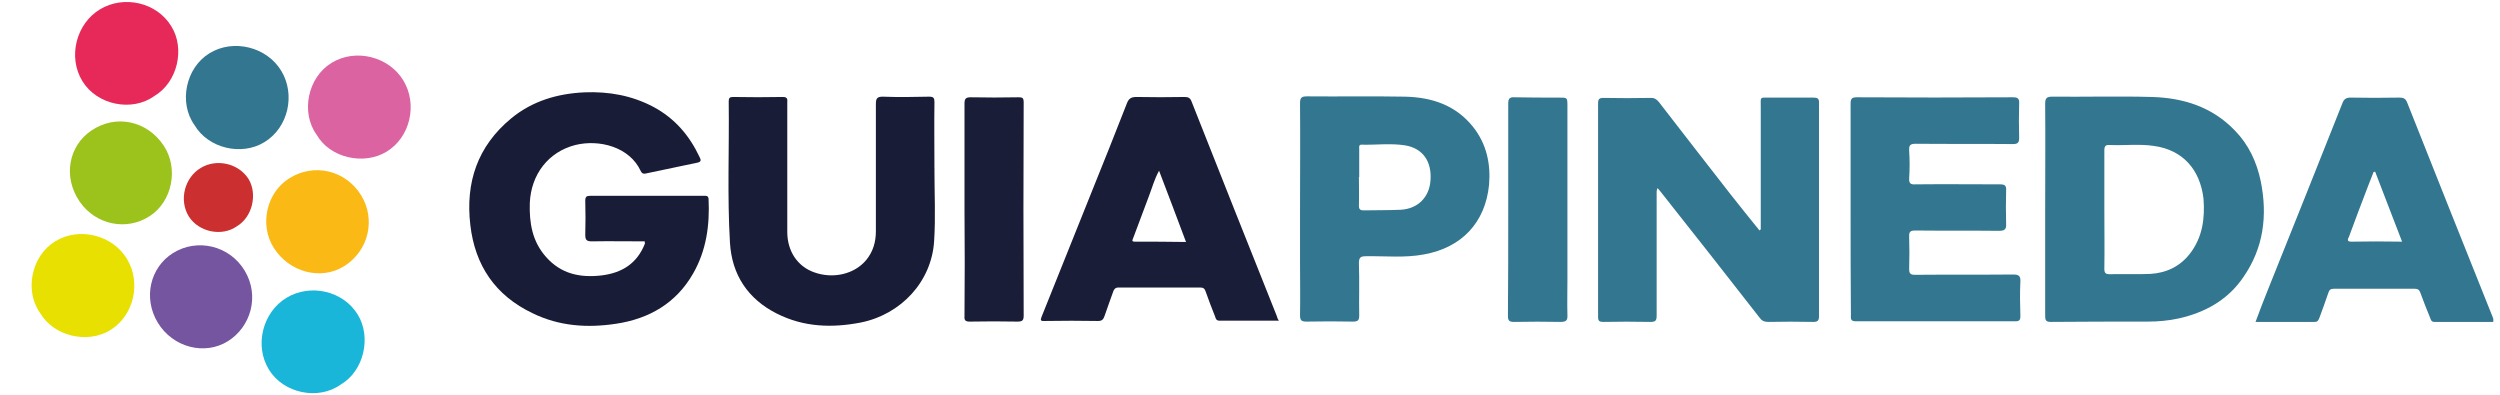
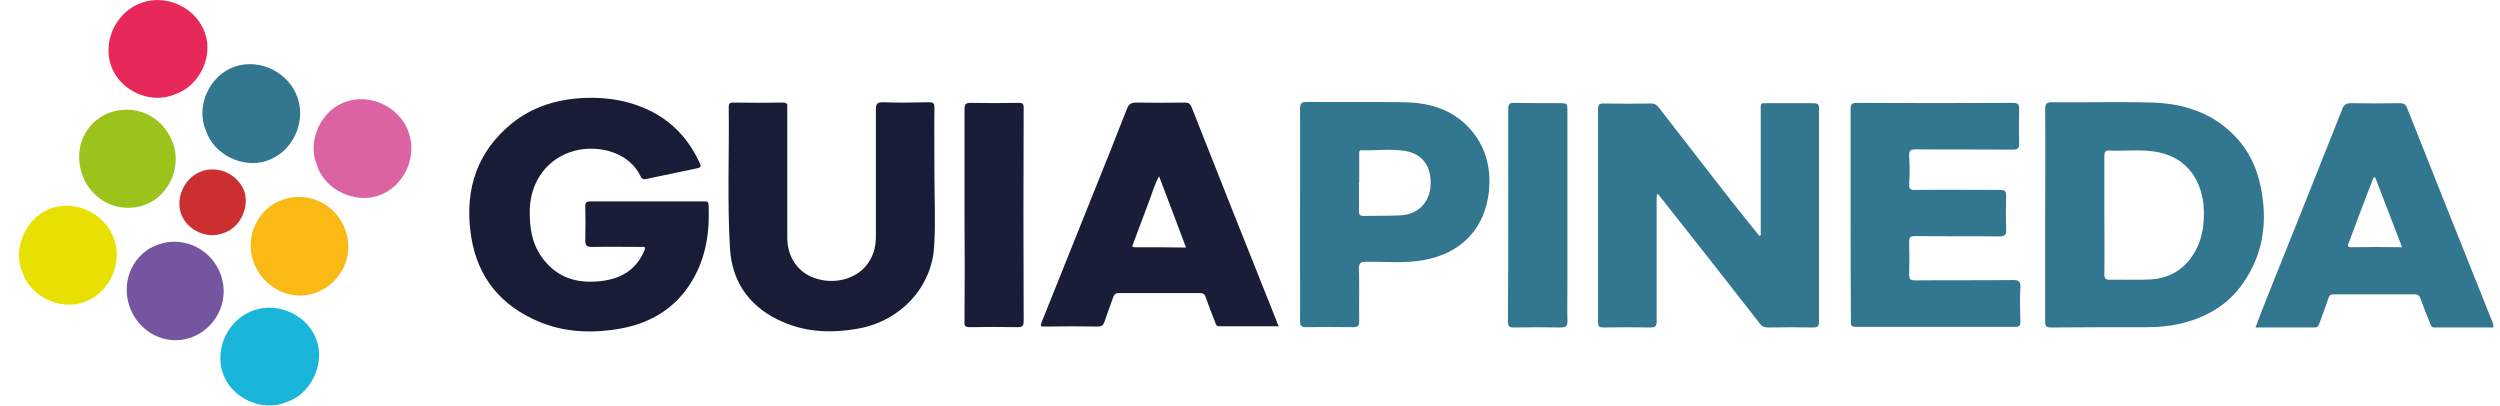
- <svg xmlns="http://www.w3.org/2000/svg" version="1.1" id="Capa_1" x="0px" y="0px" width="806.9px" height="127.4px" viewBox="0 0 806.9 127.4" style="enable-background:new 0 0 806.9 127.4;" xml:space="preserve">
+ <svg xmlns="http://www.w3.org/2000/svg" version="1.1" id="Capa_1" x="0px" y="0px" width="806.9px" height="130.9px" viewBox="0 0 806.9 130.9" style="enable-background:new 0 0 806.9 130.9;" xml:space="preserve">
  <style type="text/css">
	.st0{fill:#DC63A1;}
	.st1{fill:#E8E000;}
	.st2{fill:#E7295A;}
	.st3{fill:#CC2F2F;}
	.st4{fill:#19B6DA;}
	.st5{fill:#327690;}
	.st6{fill:#191C36;}
	.st7{fill:#191D37;}
	.st8{fill:#FAB914;}
	.st9{fill:#75559F;}
	.st10{fill:#9CC31B;}
</style>
-   <path class="st0" d="M102.2,43.5C97,36.3,99.3,25,107,20.3c7.8-4.8,18.6-2,23.2,5.7c4.6,7.6,2.3,18.3-5.5,23  C117.4,53.4,106.5,51,102.2,43.5z" />
-   <path class="st1" d="M13,101.1c-5.2-7.2-2.9-18.5,4.8-23.2c7.8-4.8,18.6-2,23.2,5.7c4.6,7.6,2.3,18.3-5.5,23  C28.3,111,17.4,108.6,13,101.1z" />
-   <path class="st2" d="M49.8,31c-7.2,5.2-18.5,2.9-23.2-4.8c-4.8-7.8-2-18.6,5.7-23.2c7.6-4.6,18.3-2.3,23,5.5  C59.8,15.7,57.3,26.6,49.8,31z" />
-   <path class="st3" d="M76.5,73c-4.9,3.5-12.4,1.9-15.6-3.2c-3.2-5.3-1.3-12.5,3.9-15.6c5.1-3.1,12.3-1.5,15.5,3.7  C83.1,62.7,81.5,70,76.5,73z" />
-   <path class="st4" d="M110,124.1c-7.2,5.2-18.5,2.9-23.2-4.8c-4.8-7.8-2-18.6,5.7-23.2c7.6-4.6,18.3-2.3,23,5.5  C119.9,108.8,117.5,119.7,110,124.1z" />
-   <path class="st5" d="M568.3,74.1c0-13.3,0-26.5,0-39.8c0-3.1-0.4-2.8,2.8-2.8c4.7,0,9.5,0,14.2,0c1.3,0,1.9,0.3,1.8,1.8  c0,22.9,0,45.9,0,68.8c0,1.4-0.5,1.8-1.8,1.8c-4.9-0.1-9.8-0.1-14.6,0c-1.3,0-2.1-0.4-2.8-1.4c-10.6-13.6-21.2-27.1-31.9-40.6  c-0.3-0.4-0.6-0.7-1-1.2c-0.4,0.8-0.3,1.5-0.3,2.2c0,13,0,26,0,39c0,1.6-0.4,2-2,2c-5.1-0.1-10.2-0.1-15.2,0c-1.3,0-1.7-0.3-1.7-1.6  c0-23,0-46,0-69c0-1.3,0.4-1.7,1.7-1.7c5.1,0.1,10.3,0.1,15.4,0c1.2,0,1.8,0.5,2.5,1.3c7.6,9.9,15.3,19.7,22.9,29.5  c3.1,4,6.4,8,9.6,12C568,74.2,568.1,74.1,568.3,74.1z" />
-   <path class="st6" d="M208.1,77.9c-5.8,0-11.4-0.1-17.1,0c-1.7,0-2.1-0.5-2.1-2.1c0.1-3.7,0.1-7.3,0-11c0-1.3,0.4-1.6,1.6-1.6  c12.2,0,24.4,0,36.7,0c0.7,0,1.4-0.1,1.5,1c0.4,8.5-0.7,16.6-5,24.1c-5.5,9.6-14.2,14.6-24.9,16.2c-9.2,1.4-18.3,0.8-26.9-3.4  c-12-5.7-18.6-15.4-20.1-28.5c-1.6-13.7,2.3-25.4,13.2-34.4c6.8-5.6,14.9-8,23.7-8.4c7.8-0.3,15.2,1,22.2,4.7  c6.9,3.7,11.6,9.2,14.9,16.2c0.4,0.8,0.7,1.5-0.7,1.8c-5.4,1.1-10.8,2.3-16.2,3.4c-0.8,0.2-1.6,0.4-2.1-0.7  c-3.6-7.8-13.4-10.3-21.1-8.4c-8.7,2.2-14.3,9.5-14.7,18.7c-0.2,6.5,0.8,12.5,5.3,17.5c4.8,5.4,10.9,6.7,17.8,5.9  c6.7-0.8,11.6-3.9,14.1-10.4C208.1,78.5,208.1,78.3,208.1,77.9z" />
-   <path class="st6" d="M301.6,54.6c0,7.7,0.4,15.5-0.1,23.2c-0.8,13.1-10.7,23.7-23.7,26.3c-9.3,1.8-18.4,1.5-27.1-2.9  c-9.3-4.7-14.5-12.5-15.1-22.9c-0.9-15.2-0.2-30.4-0.4-45.6c0-1,0.3-1.4,1.3-1.4c5.4,0.1,10.8,0.1,16.2,0c1.7,0,1.4,1,1.4,1.9  c0,13.9,0,27.7,0,41.6c0,6.3,3.3,11.2,8.7,13.1c6.1,2.2,13,0.6,16.8-4c2.2-2.7,3.1-5.8,3.1-9.3c0-13.7,0-27.3,0-41  c0-1.7,0.3-2.4,2.2-2.4c5,0.2,10,0.1,15,0c1.5,0,1.7,0.5,1.7,1.8c-0.1,7.1,0,14.3,0,21.4C301.7,54.6,301.7,54.6,301.6,54.6z" />
-   <path class="st5" d="M597.3,67.6c0-11.4,0-22.8,0-34.2c0-1.5,0.4-2,2-2c16.8,0.1,33.5,0.1,50.3,0c1.7,0,2.2,0.4,2.1,2.1  c-0.1,3.7-0.1,7.3,0,11c0,1.5-0.4,2-2,2c-10.4-0.1-20.8,0-31.3-0.1c-1.8,0-2.3,0.4-2.2,2.2c0.2,3,0.2,6,0,9c-0.1,1.7,0.6,2,2.1,1.9  c9.1-0.1,18.2,0,27.2,0c1.5,0,2.1,0.3,2,2c-0.1,3.6-0.1,7.2,0,10.8c0.1,1.8-0.6,2.2-2.3,2.2c-9-0.1-18,0-27-0.1c-1.5,0-2.1,0.3-2,2  c0.1,3.5,0.1,6.9,0,10.4c0,1.5,0.4,1.9,1.9,1.9c10.6-0.1,21.1,0,31.7-0.1c1.8,0,2.4,0.5,2.3,2.3c-0.2,3.7-0.1,7.5,0,11.2  c0,1.2-0.4,1.6-1.6,1.6c-17.2,0-34.3,0-51.5,0c-1.9,0-1.6-1-1.6-2.2C597.3,90.3,597.3,79,597.3,67.6  C597.3,67.6,597.3,67.6,597.3,67.6z" />
-   <path class="st7" d="M311.3,67.6c0-11.4,0-22.8,0-34.2c0-1.6,0.5-2,2-2c5.1,0.1,10.3,0.1,15.4,0c1.2,0,1.7,0.1,1.7,1.6  c-0.1,22.9-0.1,45.9,0,68.8c0,1.5-0.3,2-2,2c-5.1-0.1-10.3-0.1-15.4,0c-1.5,0-1.8-0.5-1.7-1.8C311.4,90.5,311.4,79.1,311.3,67.6  C311.4,67.6,311.4,67.6,311.3,67.6z" />
-   <path class="st5" d="M486.8,67.6c0-11.4,0-22.8,0-34.2c0-1.5,0.4-2.1,2-2c4.8,0.1,9.6,0.1,14.4,0.1c2.7,0,2.7,0,2.7,2.7  c0,18.7,0,37.5,0,56.2c0,3.7-0.1,7.5,0,11.2c0.1,1.7-0.3,2.3-2.2,2.3c-5-0.1-10-0.1-15,0c-1.6,0-2-0.4-2-2  C486.8,90.4,486.8,79,486.8,67.6z" />
-   <path class="st5" d="M62.8,40.4c-5.2-7.2-2.9-18.5,4.8-23.2c7.8-4.8,18.6-2,23.2,5.7c4.6,7.6,2.3,18.3-5.5,23  C78,50.4,67.2,47.9,62.8,40.4z" />
-   <path class="st8" d="M93.3,57.6c8-5.1,18.3-2.7,23.3,5.5c4.6,7.5,2.6,17.7-5.5,22.8c-7.5,4.7-17.8,2-22.8-6  C83.7,72.5,86,62.2,93.3,57.6z" />
-   <path class="st9" d="M55.8,81.7c7.8-4.9,18.3-2.5,23.2,5.7c4.9,8.2,1.9,18.1-5.4,22.7c-7.5,4.7-17.8,2.1-22.7-6  C46.1,96.1,48.5,86.3,55.8,81.7z" />
-   <path class="st10" d="M52.9,47.1c4.8,7.3,2.7,17.9-4.5,22.6c-7.6,5-17.5,2.8-22.6-4.5C20.1,57,22.3,47,29.4,42.2  C37.4,36.7,47.6,39,52.9,47.1z" />
-   <path class="st5" d="M729.7,58.6c-1.3-6.3-3.9-11.9-8.4-16.5c-7.3-7.6-16.6-10.5-26.7-10.8c-10.7-0.3-21.5,0-32.3-0.1  c-1.8,0-2.2,0.6-2.2,2.3c0.1,11.3,0,22.7,0,34c0,0,0,0,0,0c0,11.5,0,22.9,0,34.4c0,1.4,0.2,2,1.8,2c10.4-0.1,20.8-0.1,31.3-0.1  c3.3,0,6.7-0.3,9.9-1c8.6-1.9,16-6,21-13.4C730.6,80,731.9,69.6,729.7,58.6z M706.8,81.9c-3.2,4.1-7.6,6.2-12.7,6.5  c-4.4,0.2-8.8,0-13.2,0.1c-1.3,0-1.7-0.4-1.7-1.7c0.1-6.4,0-12.8,0-19.2c0,0,0,0,0,0c0-6.3,0-12.7,0-19c0-1.4,0.3-1.9,1.8-1.8  c4.7,0.2,9.5-0.4,14.2,0.3c9.4,1.3,14.9,7.7,16,17C711.7,70.5,710.9,76.6,706.8,81.9z" />
-   <path class="st5" d="M804.4,102C795.2,79,786,56,776.9,33c-0.5-1.2-1.2-1.5-2.4-1.5c-5.3,0.1-10.6,0.1-15.8,0  c-1.5,0-2.2,0.5-2.7,1.9c-8,20.2-16.1,40.4-24.2,60.6c-1.3,3.2-2.5,6.4-3.8,9.9c6.6,0,12.8,0,19.1,0c1,0,1.2-0.6,1.5-1.3  c1-2.7,2-5.4,2.9-8.1c0.3-0.9,0.7-1.3,1.7-1.3c8.7,0,17.5,0,26.2,0c1,0,1.5,0.4,1.8,1.3c1,2.8,2.1,5.5,3.2,8.2  c0.2,0.6,0.4,1.2,1.3,1.2c6.3,0,12.7,0,19,0C804.9,103,804.6,102.5,804.4,102z M758.9,78c-1.7,0-1-1-0.7-1.7c2-5.4,4-10.8,6.1-16.2  c0.6-1.5,1.2-3.1,1.8-4.6c0.2,0,0.3,0,0.5-0.1c2.9,7.5,5.7,14.9,8.7,22.6C769.5,77.9,764.2,77.9,758.9,78z" />
-   <path class="st7" d="M412.1,102c-9.2-23.1-18.4-46.1-27.5-69.2c-0.4-1.1-1-1.5-2.2-1.5c-5.2,0.1-10.4,0.1-15.6,0  c-1.7,0-2.5,0.5-3.1,2.1c-3.8,9.7-7.6,19.3-11.5,28.9c-5.3,13.3-10.7,26.6-16,39.9c-0.5,1.2-0.3,1.5,1,1.4c5.7-0.1,11.5-0.1,17.2,0  c1.3,0,1.7-0.5,2.1-1.6c0.9-2.7,1.9-5.3,2.8-7.9c0.3-0.8,0.7-1.3,1.7-1.3c8.8,0,17.6,0,26.4,0c0.9,0,1.4,0.3,1.7,1.2  c1,2.8,2,5.5,3.1,8.2c0.2,0.7,0.4,1.3,1.4,1.3c6.3,0,12.7,0,19.2,0C412.4,103,412.2,102.5,412.1,102z M366.3,78  c-1.3,0-0.7-0.7-0.5-1.3c1.7-4.5,3.4-9.1,5.1-13.6c1-2.6,1.7-5.3,3.2-8c3,7.8,5.8,15.3,8.7,23C377.1,78,371.7,78,366.3,78z" />
-   <path class="st5" d="M475.4,40.9c-5.6-7-13.3-9.5-21.9-9.7c-10.5-0.2-21.1,0-31.6-0.1c-1.7,0-2.3,0.3-2.3,2.2c0.1,11.3,0,22.7,0,34  c0,0,0,0,0,0c0,5.7,0,11.5,0,17.2c0,5.7,0.1,11.5,0,17.2c0,1.5,0.3,2.1,2,2.1c5.1-0.1,10.1-0.1,15.2,0c1.6,0,1.9-0.6,1.9-2  c-0.1-5.6,0.1-11.2-0.1-16.8c0-1.9,0.5-2.3,2.3-2.3c6.3-0.1,12.5,0.6,18.8-0.6c12.1-2.2,19.7-10.3,20.9-22.4  C481.2,52.9,479.8,46.4,475.4,40.9z M461.7,58.3c-0.4,5.4-4.1,9.1-9.6,9.4c-4,0.2-8,0.1-12,0.2c-1.1,0-1.5-0.4-1.5-1.5  c0.1-3.1,0-6.1,0-9.2c0,0,0.1,0,0.1,0c0-3.1,0-6.1,0-9.2c0-0.6-0.2-1.4,0.9-1.3c4.6,0.1,9.2-0.5,13.8,0.2  C459.2,47.8,462.2,52.1,461.7,58.3z" />
+   <path class="st0" d="M102.3,53.3c-3.3-7.8,1.3-17.8,9.4-20.5c8.3-2.8,17.7,2.1,20.3,10.2c2.7,8-1.8,17.5-10,20.2  C114.3,65.7,104.7,61.2,102.3,53.3z" />
+   <path class="st1" d="M7.2,87.8C3.9,80,8.5,70,16.6,67.2c8.3-2.8,17.7,2.1,20.3,10.2c2.7,8-1.8,17.5-10,20.2  C19.3,100.2,9.7,95.7,7.2,87.8z" />
+   <path class="st2" d="M56.3,30.5c-7.8,3.3-17.8-1.3-20.5-9.4C33,12.8,37.9,3.4,46,0.8c8-2.7,17.5,1.8,20.2,10  C68.9,18.4,64.2,28,56.3,30.5z" />
+   <path class="st3" d="M72.2,75.2c-5.3,2.2-11.9-0.9-13.8-6.3c-1.8-5.6,1.5-11.9,6.9-13.7c5.4-1.8,11.7,1.2,13.6,6.7  C80.5,67,77.5,73.5,72.2,75.2z" />
+   <path class="st4" d="M92.4,129.8c-7.8,3.3-17.8-1.3-20.5-9.4c-2.8-8.3,2.1-17.7,10.2-20.3c8-2.7,17.5,1.8,20.2,10  C104.8,117.7,100.3,127.3,92.4,129.8z" />
+   <path class="st5" d="M568.3,75.9c0-13.3,0-26.5,0-39.8c0-3.1-0.4-2.8,2.8-2.8c4.7,0,9.5,0,14.2,0c1.3,0,1.9,0.3,1.8,1.8  c0,22.9,0,45.9,0,68.8c0,1.4-0.5,1.8-1.8,1.8c-4.9-0.1-9.8-0.1-14.6,0c-1.3,0-2.1-0.4-2.8-1.4c-10.6-13.6-21.2-27.1-31.9-40.6  c-0.3-0.4-0.6-0.7-1-1.2c-0.4,0.8-0.3,1.5-0.3,2.2c0,13,0,26,0,39c0,1.6-0.4,2-2,2c-5.1-0.1-10.2-0.1-15.2,0c-1.3,0-1.7-0.3-1.7-1.6  c0-23,0-46,0-69c0-1.3,0.4-1.7,1.7-1.7c5.1,0.1,10.3,0.1,15.4,0c1.2,0,1.8,0.5,2.5,1.3c7.6,9.9,15.3,19.7,22.9,29.5  c3.1,4,6.4,8,9.6,12C568,76,568.1,75.9,568.3,75.9z" />
+   <path class="st6" d="M208.1,79.7c-5.8,0-11.4-0.1-17.1,0c-1.7,0-2.1-0.5-2.1-2.1c0.1-3.7,0.1-7.3,0-11c0-1.3,0.4-1.6,1.6-1.6  c12.2,0,24.4,0,36.7,0c0.7,0,1.4-0.1,1.5,1c0.4,8.5-0.7,16.6-5,24.1c-5.5,9.6-14.2,14.6-24.9,16.2c-9.2,1.4-18.3,0.8-26.9-3.4  c-12-5.7-18.6-15.4-20.1-28.5C150.2,60.7,154.1,49,165,40c6.8-5.6,14.9-8,23.7-8.4c7.8-0.3,15.2,1,22.2,4.7  c6.9,3.7,11.6,9.2,14.9,16.2c0.4,0.8,0.7,1.5-0.7,1.8c-5.4,1.1-10.8,2.3-16.2,3.4c-0.8,0.2-1.6,0.4-2.1-0.7  c-3.6-7.8-13.4-10.3-21.1-8.4c-8.7,2.2-14.3,9.5-14.7,18.7c-0.2,6.5,0.8,12.5,5.3,17.5c4.8,5.4,10.9,6.7,17.8,5.9  c6.7-0.8,11.6-3.9,14.1-10.4C208.1,80.3,208.1,80.1,208.1,79.7z" />
+   <path class="st6" d="M301.6,56.4c0,7.7,0.4,15.5-0.1,23.2c-0.8,13.1-10.7,23.7-23.7,26.3c-9.3,1.8-18.4,1.5-27.1-2.9  c-9.3-4.7-14.5-12.5-15.1-22.9c-0.9-15.2-0.2-30.4-0.4-45.6c0-1,0.3-1.4,1.3-1.4c5.4,0.1,10.8,0.1,16.2,0c1.7,0,1.4,1,1.4,1.9  c0,13.9,0,27.7,0,41.6c0,6.3,3.3,11.2,8.7,13.1c6.1,2.2,13,0.6,16.8-4c2.2-2.7,3.1-5.8,3.1-9.3c0-13.7,0-27.3,0-41  c0-1.7,0.3-2.4,2.2-2.4c5,0.2,10,0.1,15,0c1.5,0,1.7,0.5,1.7,1.8c-0.1,7.1,0,14.3,0,21.4C301.7,56.4,301.7,56.4,301.6,56.4z" />
+   <path class="st5" d="M597.3,69.4c0-11.4,0-22.8,0-34.2c0-1.5,0.4-2,2-2c16.8,0.1,33.5,0.1,50.3,0c1.7,0,2.2,0.4,2.1,2.1  c-0.1,3.7-0.1,7.3,0,11c0,1.5-0.4,2-2,2c-10.4-0.1-20.8,0-31.3-0.1c-1.8,0-2.3,0.4-2.2,2.2c0.2,3,0.2,6,0,9c-0.1,1.7,0.6,2,2.1,1.9  c9.1-0.1,18.2,0,27.2,0c1.5,0,2.1,0.3,2,2c-0.1,3.6-0.1,7.2,0,10.8c0.1,1.8-0.6,2.2-2.3,2.2c-9-0.1-18,0-27-0.1c-1.5,0-2.1,0.3-2,2  c0.1,3.5,0.1,6.9,0,10.4c0,1.5,0.4,1.9,1.9,1.9c10.6-0.1,21.1,0,31.7-0.1c1.8,0,2.4,0.5,2.3,2.3c-0.2,3.7-0.1,7.5,0,11.2  c0,1.2-0.4,1.6-1.6,1.6c-17.2,0-34.3,0-51.5,0c-1.9,0-1.6-1-1.6-2.2C597.3,92.1,597.3,80.8,597.3,69.4L597.3,69.4z" />
+   <path class="st7" d="M311.3,69.4c0-11.4,0-22.8,0-34.2c0-1.6,0.5-2,2-2c5.1,0.1,10.3,0.1,15.4,0c1.2,0,1.7,0.1,1.7,1.6  c-0.1,22.9-0.1,45.9,0,68.8c0,1.5-0.3,2-2,2c-5.1-0.1-10.3-0.1-15.4,0c-1.5,0-1.8-0.5-1.7-1.8C311.4,92.3,311.4,80.9,311.3,69.4  C311.4,69.4,311.4,69.4,311.3,69.4z" />
+   <path class="st5" d="M486.8,69.4c0-11.4,0-22.8,0-34.2c0-1.5,0.4-2.1,2-2c4.8,0.1,9.6,0.1,14.4,0.1c2.7,0,2.7,0,2.7,2.7  c0,18.7,0,37.5,0,56.2c0,3.7-0.1,7.5,0,11.2c0.1,1.7-0.3,2.3-2.2,2.3c-5-0.1-10-0.1-15,0c-1.6,0-2-0.4-2-2  C486.8,92.2,486.8,80.8,486.8,69.4z" />
+   <path class="st5" d="M66.4,42c-3.3-7.8,1.3-17.8,9.4-20.5c8.3-2.8,17.7,2.1,20.3,10.2c2.7,8-1.8,17.5-10,20.2  C78.4,54.5,68.9,49.9,66.4,42z" />
+   <path class="st8" d="M91.1,64.5c8.5-3,17.6,1.4,20.5,10.1c2.7,7.9-1.4,17-10,20c-8,2.8-17-1.9-19.9-10.4  C79,76.3,83.3,67.2,91.1,64.5z" />
+   <path class="st9" d="M51.1,78.9c8.3-2.9,17.5,1.6,20.3,10.2s-2.1,17.2-9.9,19.9c-8,2.8-17-1.8-19.8-10.4  C39,90.2,43.3,81.6,51.1,78.9z" />
+   <path class="st10" d="M55.8,46.1c2.9,7.8-1.3,17.2-9,20c-8.1,3-16.8-1.1-20-9c-3.5-8.8,0.6-17.6,8.2-20.6  C43.6,33.2,52.6,37.5,55.8,46.1z" />
+   <path class="st5" d="M729.7,60.4c-1.3-6.3-3.9-11.9-8.4-16.5c-7.3-7.6-16.6-10.5-26.7-10.8c-10.7-0.3-21.5,0-32.3-0.1  c-1.8,0-2.2,0.6-2.2,2.3c0.1,11.3,0,22.7,0,34l0,0c0,11.5,0,22.9,0,34.4c0,1.4,0.2,2,1.8,2c10.4-0.1,20.8-0.1,31.3-0.1  c3.3,0,6.7-0.3,9.9-1c8.6-1.9,16-6,21-13.4C730.6,81.8,731.9,71.4,729.7,60.4z M706.8,83.7c-3.2,4.1-7.6,6.2-12.7,6.5  c-4.4,0.2-8.8,0-13.2,0.1c-1.3,0-1.7-0.4-1.7-1.7c0.1-6.4,0-12.8,0-19.2l0,0c0-6.3,0-12.7,0-19c0-1.4,0.3-1.9,1.8-1.8  c4.7,0.2,9.5-0.4,14.2,0.3c9.4,1.3,14.9,7.7,16,17C711.7,72.3,710.9,78.4,706.8,83.7z" />
+   <path class="st5" d="M804.4,103.8c-9.2-23-18.4-46-27.5-69c-0.5-1.2-1.2-1.5-2.4-1.5c-5.3,0.1-10.6,0.1-15.8,0  c-1.5,0-2.2,0.5-2.7,1.9c-8,20.2-16.1,40.4-24.2,60.6c-1.3,3.2-2.5,6.4-3.8,9.9c6.6,0,12.8,0,19.1,0c1,0,1.2-0.6,1.5-1.3  c1-2.7,2-5.4,2.9-8.1c0.3-0.9,0.7-1.3,1.7-1.3c8.7,0,17.5,0,26.2,0c1,0,1.5,0.4,1.8,1.3c1,2.8,2.1,5.5,3.2,8.2  c0.2,0.6,0.4,1.2,1.3,1.2c6.3,0,12.7,0,19,0C804.9,104.8,804.6,104.3,804.4,103.8z M758.9,79.8c-1.7,0-1-1-0.7-1.7  c2-5.4,4-10.8,6.1-16.2c0.6-1.5,1.2-3.1,1.8-4.6c0.2,0,0.3,0,0.5-0.1c2.9,7.5,5.7,14.9,8.7,22.6C769.5,79.7,764.2,79.7,758.9,79.8z" />
+   <path class="st7" d="M412.1,103.8c-9.2-23.1-18.4-46.1-27.5-69.2c-0.4-1.1-1-1.5-2.2-1.5c-5.2,0.1-10.4,0.1-15.6,0  c-1.7,0-2.5,0.5-3.1,2.1c-3.8,9.7-7.6,19.3-11.5,28.9c-5.3,13.3-10.7,26.6-16,39.9c-0.5,1.2-0.3,1.5,1,1.4c5.7-0.1,11.5-0.1,17.2,0  c1.3,0,1.7-0.5,2.1-1.6c0.9-2.7,1.9-5.3,2.8-7.9c0.3-0.8,0.7-1.3,1.7-1.3c8.8,0,17.6,0,26.4,0c0.9,0,1.4,0.3,1.7,1.2  c1,2.8,2,5.5,3.1,8.2c0.2,0.7,0.4,1.3,1.4,1.3c6.3,0,12.7,0,19.2,0C412.4,104.8,412.2,104.3,412.1,103.8z M366.3,79.8  c-1.3,0-0.7-0.7-0.5-1.3c1.7-4.5,3.4-9.1,5.1-13.6c1-2.6,1.7-5.3,3.2-8c3,7.8,5.8,15.3,8.7,23C377.1,79.8,371.7,79.8,366.3,79.8z" />
+   <path class="st5" d="M475.4,42.7c-5.6-7-13.3-9.5-21.9-9.7c-10.5-0.2-21.1,0-31.6-0.1c-1.7,0-2.3,0.3-2.3,2.2c0.1,11.3,0,22.7,0,34  l0,0c0,5.7,0,11.5,0,17.2s0.1,11.5,0,17.2c0,1.5,0.3,2.1,2,2.1c5.1-0.1,10.1-0.1,15.2,0c1.6,0,1.9-0.6,1.9-2  c-0.1-5.6,0.1-11.2-0.1-16.8c0-1.9,0.5-2.3,2.3-2.3c6.3-0.1,12.5,0.6,18.8-0.6c12.1-2.2,19.7-10.3,20.9-22.4  C481.2,54.7,479.8,48.2,475.4,42.7z M461.7,60.1c-0.4,5.4-4.1,9.1-9.6,9.4c-4,0.2-8,0.1-12,0.2c-1.1,0-1.5-0.4-1.5-1.5  c0.1-3.1,0-6.1,0-9.2h0.1c0-3.1,0-6.1,0-9.2c0-0.6-0.2-1.4,0.9-1.3c4.6,0.1,9.2-0.5,13.8,0.2C459.2,49.6,462.2,53.9,461.7,60.1z" />
</svg>
